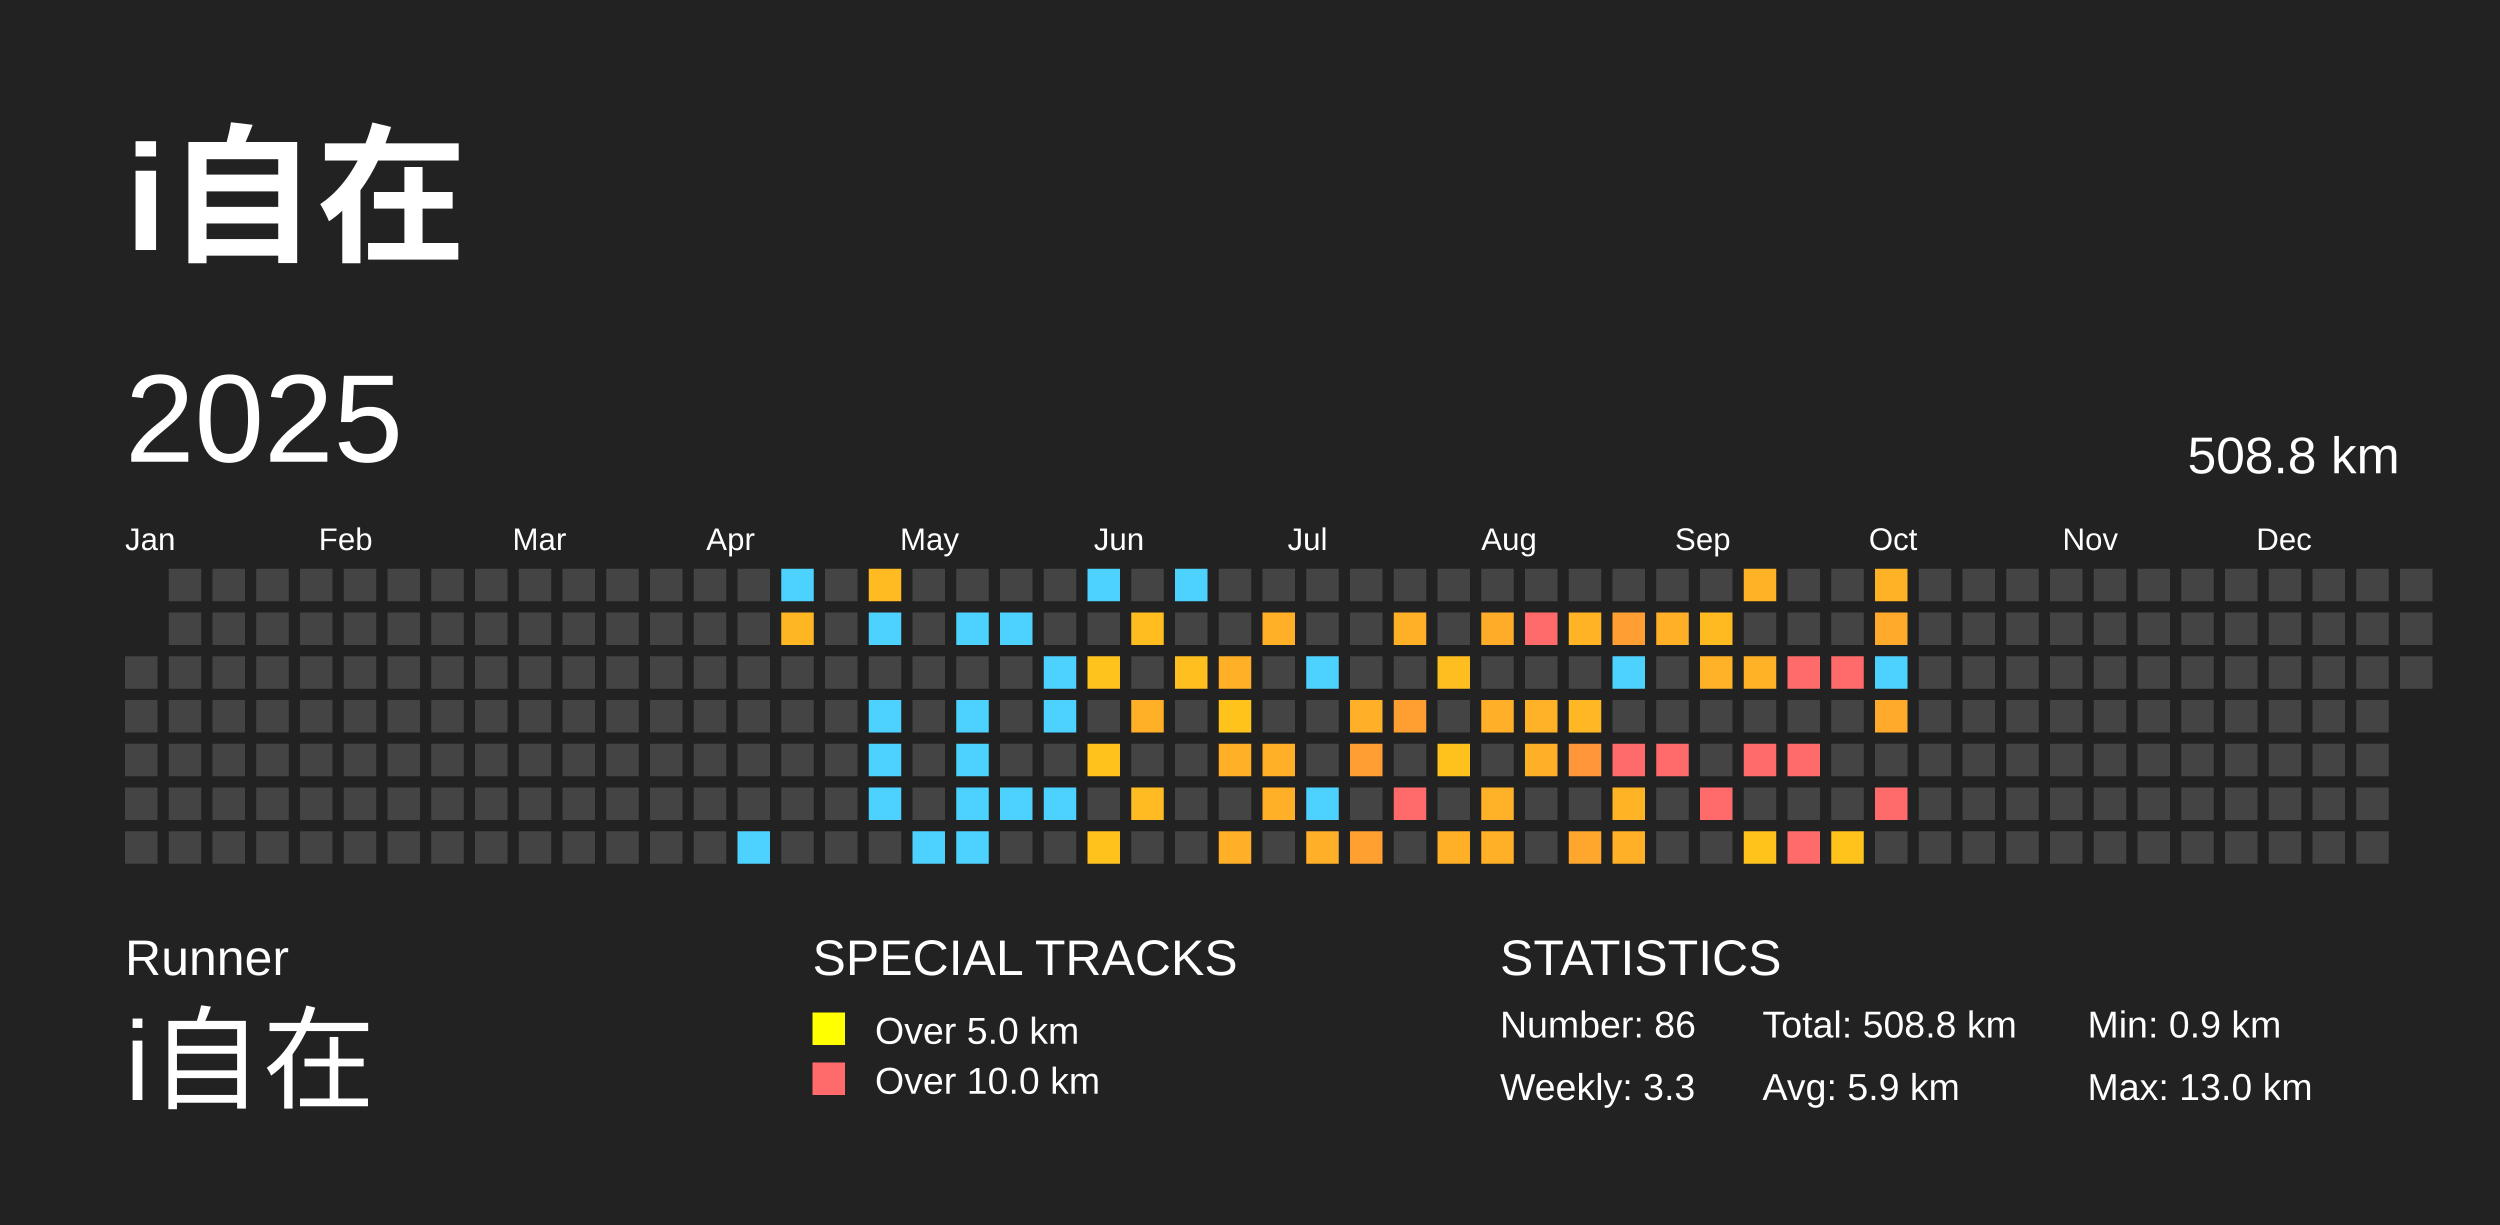
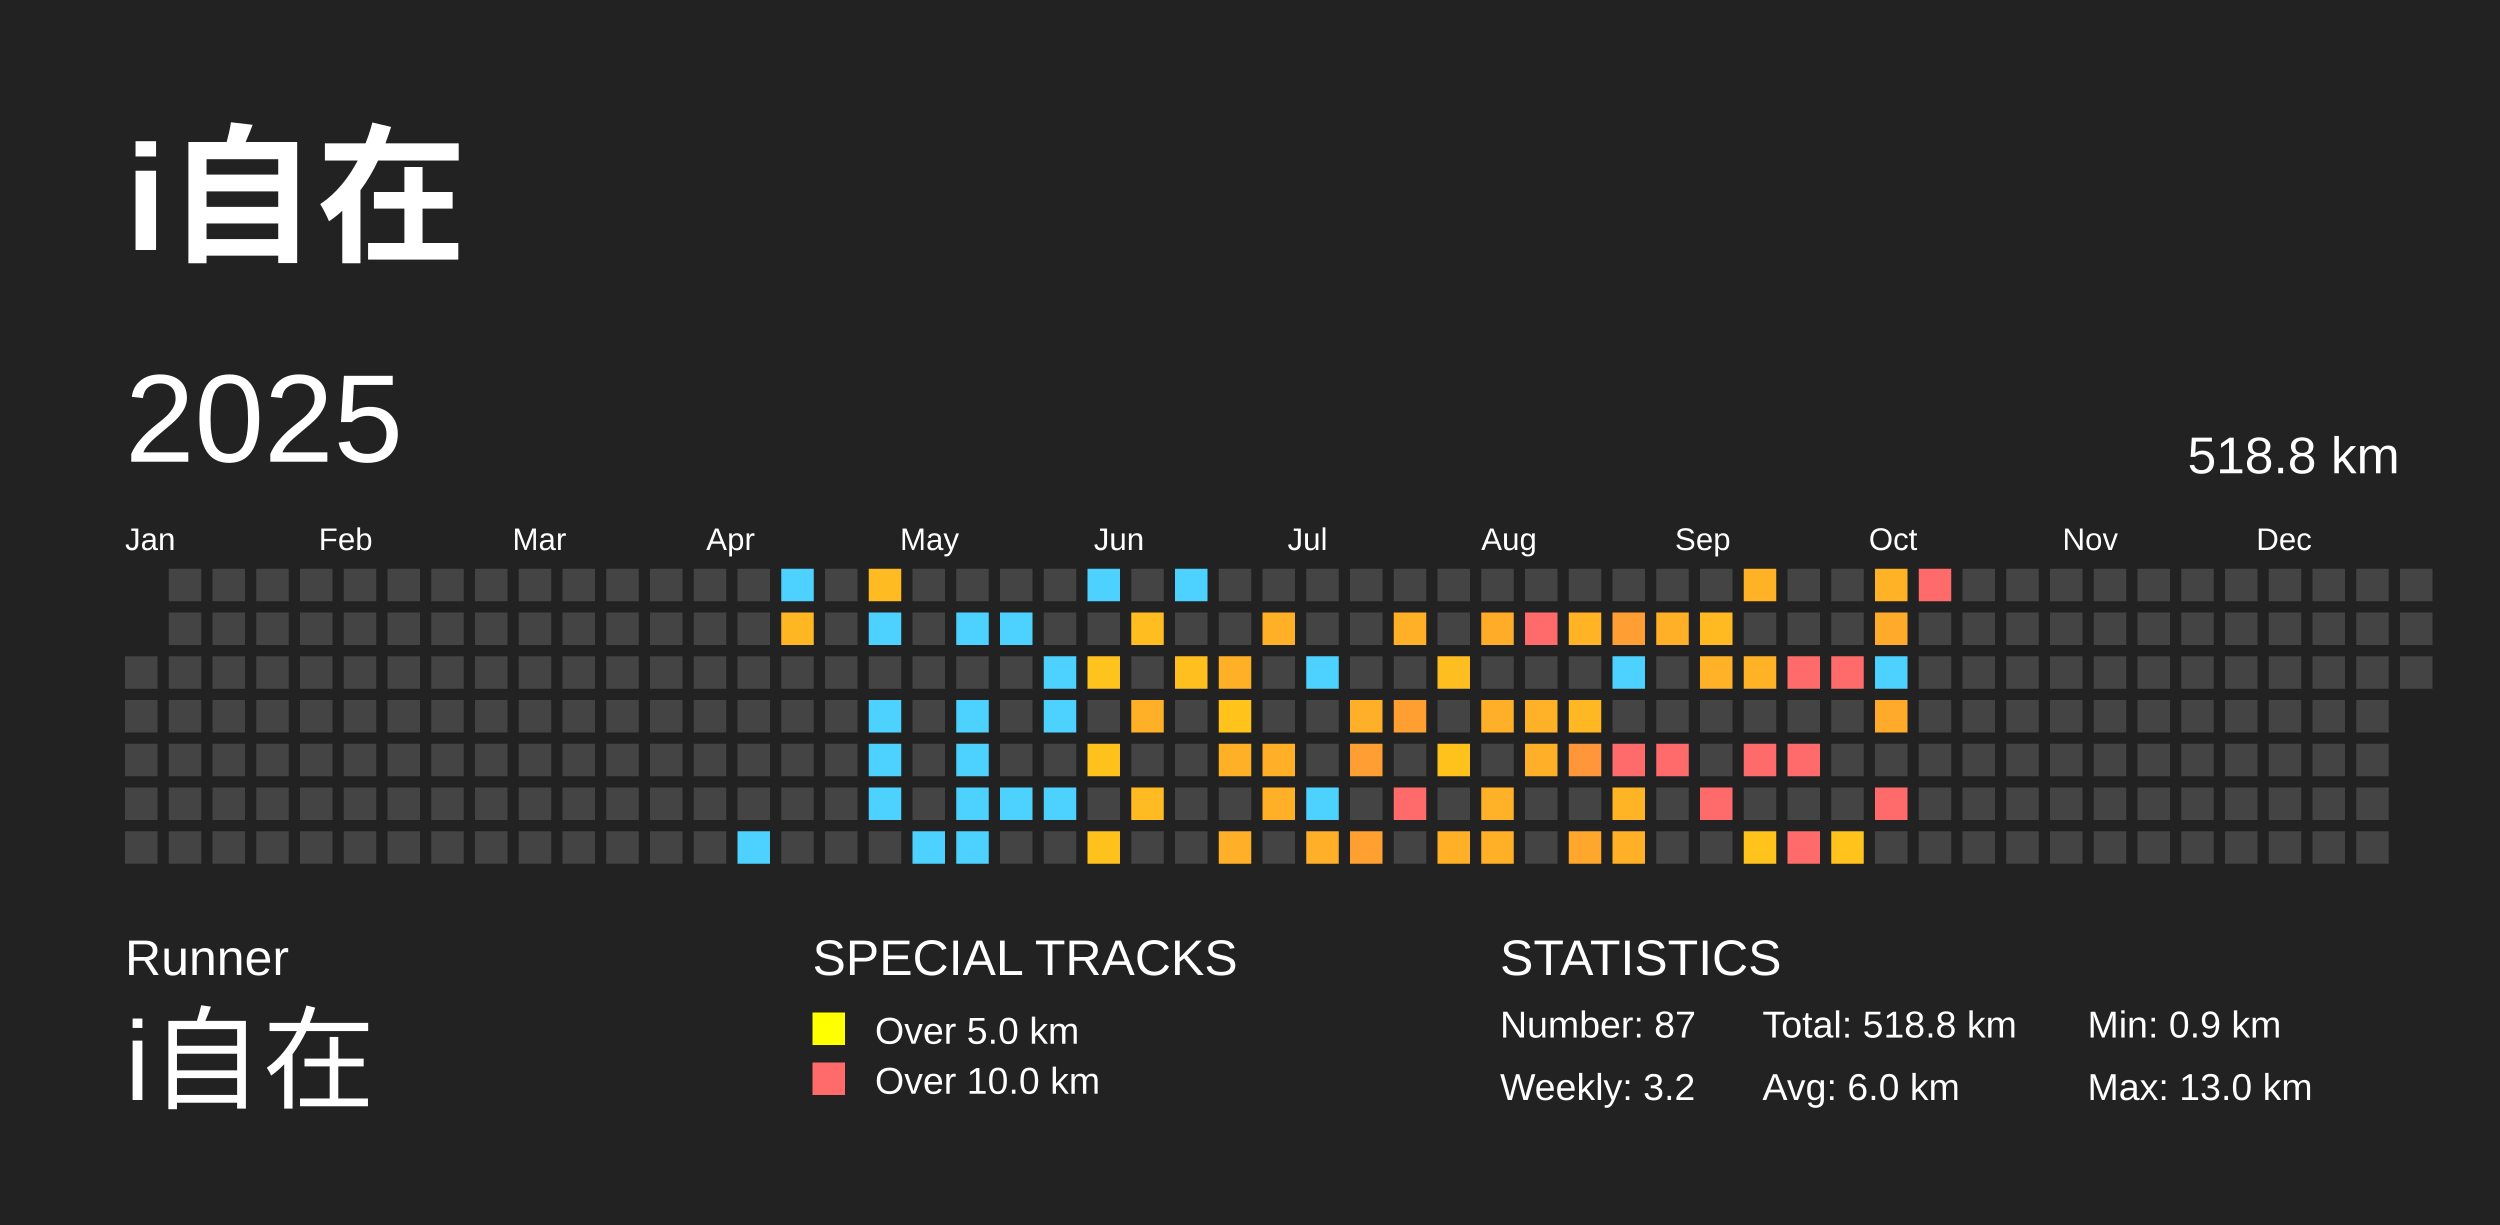
<svg xmlns="http://www.w3.org/2000/svg" baseProfile="full" height="98mm" version="1.1" viewBox="0,0,200,98" width="200mm">
  <defs />
  <rect fill="#222222" height="98" width="200" x="0" y="0" />
  <text fill="#FFFFFF" style="font-size:12px; font-family:Arial; font-weight:bold;" x="10" y="20">i自在</text>
  <text fill="#FFFFFF" style="font-size:4px; font-family:Arial" x="10" y="78">Runner</text>
  <text fill="#FFFFFF" style="font-size:9px; font-family:Arial" x="10" y="88">i自在</text>
  <text fill="#FFFFFF" style="font-size:4px; font-family:Arial" x="65" y="78">SPECIAL TRACKS</text>
  <rect fill="#FFFF00" height="2.6" width="2.6" x="65" y="81" />
  <text fill="#FFFFFF" style="font-size:3px; font-family:Arial" x="70" y="83.5">Over 5.0 km</text>
  <rect fill="#FF6B6B" height="2.6" width="2.6" x="65" y="85" />
  <text fill="#FFFFFF" style="font-size:3px; font-family:Arial" x="70" y="87.5">Over 10.0 km</text>
  <text fill="#FFFFFF" style="font-size:4px; font-family:Arial" x="120" y="78">STATISTICS</text>
-   <text fill="#FFFFFF" style="font-size:3px; font-family:Arial" x="120" y="83">Number: 86</text>
-   <text fill="#FFFFFF" style="font-size:3px; font-family:Arial" x="120" y="88">Weekly: 3.3</text>
-   <text fill="#FFFFFF" style="font-size:3px; font-family:Arial" x="141" y="83">Total: 508.8 km</text>
-   <text fill="#FFFFFF" style="font-size:3px; font-family:Arial" x="141" y="88">Avg: 5.9 km</text>
+   <text fill="#FFFFFF" style="font-size:3px; font-family:Arial" x="120" y="83">Number: 87</text>
+   <text fill="#FFFFFF" style="font-size:3px; font-family:Arial" x="120" y="88">Weekly: 3.2</text>
+   <text fill="#FFFFFF" style="font-size:3px; font-family:Arial" x="141" y="83">Total: 518.8 km</text>
+   <text fill="#FFFFFF" style="font-size:3px; font-family:Arial" x="141" y="88">Avg: 6.0 km</text>
  <text fill="#FFFFFF" style="font-size:3px; font-family:Arial" x="167" y="83">Min: 0.9 km</text>
  <text fill="#FFFFFF" style="font-size:3px; font-family:Arial" x="167" y="88">Max: 13.0 km</text>
  <text dominant-baseline="hanging" fill="#FFFFFF" style="font-size:10.0px; font-family:Arial;" x="10" y="30">2025</text>
-   <text dominant-baseline="hanging" fill="#FFFFFF" style="font-size:4.125px; font-family:Arial;" x="175" y="35">508.8 km</text>
+   <text dominant-baseline="hanging" fill="#FFFFFF" style="font-size:4.125px; font-family:Arial;" x="175" y="35">518.8 km</text>
  <text fill="#FFFFFF" style="font-size:2.5px; font-family:Arial" x="10.0" y="44">Jan</text>
  <text fill="#FFFFFF" style="font-size:2.5px; font-family:Arial" x="25.5" y="44">Feb</text>
  <text fill="#FFFFFF" style="font-size:2.5px; font-family:Arial" x="41.0" y="44">Mar</text>
  <text fill="#FFFFFF" style="font-size:2.5px; font-family:Arial" x="56.5" y="44">Apr</text>
  <text fill="#FFFFFF" style="font-size:2.5px; font-family:Arial" x="72.0" y="44">May</text>
  <text fill="#FFFFFF" style="font-size:2.5px; font-family:Arial" x="87.5" y="44">Jun</text>
  <text fill="#FFFFFF" style="font-size:2.5px; font-family:Arial" x="103.0" y="44">Jul</text>
  <text fill="#FFFFFF" style="font-size:2.5px; font-family:Arial" x="118.5" y="44">Aug</text>
  <text fill="#FFFFFF" style="font-size:2.5px; font-family:Arial" x="134.0" y="44">Sep</text>
  <text fill="#FFFFFF" style="font-size:2.5px; font-family:Arial" x="149.5" y="44">Oct</text>
  <text fill="#FFFFFF" style="font-size:2.5px; font-family:Arial" x="165.0" y="44">Nov</text>
  <text fill="#FFFFFF" style="font-size:2.5px; font-family:Arial" x="180.5" y="44">Dec</text>
  <rect fill="#444444" height="2.6" width="2.6" x="10.0" y="52.5" />
  <rect fill="#444444" height="2.6" width="2.6" x="10.0" y="56.0" />
  <rect fill="#444444" height="2.6" width="2.6" x="10.0" y="59.5" />
  <rect fill="#444444" height="2.6" width="2.6" x="10.0" y="63.0" />
  <rect fill="#444444" height="2.6" width="2.6" x="10.0" y="66.5" />
  <rect fill="#444444" height="2.6" width="2.6" x="13.5" y="45.5" />
  <rect fill="#444444" height="2.6" width="2.6" x="13.5" y="49.0" />
  <rect fill="#444444" height="2.6" width="2.6" x="13.5" y="52.5" />
  <rect fill="#444444" height="2.6" width="2.6" x="13.5" y="56.0" />
  <rect fill="#444444" height="2.6" width="2.6" x="13.5" y="59.5" />
  <rect fill="#444444" height="2.6" width="2.6" x="13.5" y="63.0" />
  <rect fill="#444444" height="2.6" width="2.6" x="13.5" y="66.5" />
  <rect fill="#444444" height="2.6" width="2.6" x="17.0" y="45.5" />
  <rect fill="#444444" height="2.6" width="2.6" x="17.0" y="49.0" />
  <rect fill="#444444" height="2.6" width="2.6" x="17.0" y="52.5" />
  <rect fill="#444444" height="2.6" width="2.6" x="17.0" y="56.0" />
  <rect fill="#444444" height="2.6" width="2.6" x="17.0" y="59.5" />
  <rect fill="#444444" height="2.6" width="2.6" x="17.0" y="63.0" />
  <rect fill="#444444" height="2.6" width="2.6" x="17.0" y="66.5" />
  <rect fill="#444444" height="2.6" width="2.6" x="20.5" y="45.5" />
  <rect fill="#444444" height="2.6" width="2.6" x="20.5" y="49.0" />
  <rect fill="#444444" height="2.6" width="2.6" x="20.5" y="52.5" />
  <rect fill="#444444" height="2.6" width="2.6" x="20.5" y="56.0" />
  <rect fill="#444444" height="2.6" width="2.6" x="20.5" y="59.5" />
  <rect fill="#444444" height="2.6" width="2.6" x="20.5" y="63.0" />
  <rect fill="#444444" height="2.6" width="2.6" x="20.5" y="66.5" />
  <rect fill="#444444" height="2.6" width="2.6" x="24.0" y="45.5" />
  <rect fill="#444444" height="2.6" width="2.6" x="24.0" y="49.0" />
  <rect fill="#444444" height="2.6" width="2.6" x="24.0" y="52.5" />
  <rect fill="#444444" height="2.6" width="2.6" x="24.0" y="56.0" />
  <rect fill="#444444" height="2.6" width="2.6" x="24.0" y="59.5" />
  <rect fill="#444444" height="2.6" width="2.6" x="24.0" y="63.0" />
  <rect fill="#444444" height="2.6" width="2.6" x="24.0" y="66.5" />
  <rect fill="#444444" height="2.6" width="2.6" x="27.5" y="45.5" />
  <rect fill="#444444" height="2.6" width="2.6" x="27.5" y="49.0" />
  <rect fill="#444444" height="2.6" width="2.6" x="27.5" y="52.5" />
  <rect fill="#444444" height="2.6" width="2.6" x="27.5" y="56.0" />
  <rect fill="#444444" height="2.6" width="2.6" x="27.5" y="59.5" />
  <rect fill="#444444" height="2.6" width="2.6" x="27.5" y="63.0" />
  <rect fill="#444444" height="2.6" width="2.6" x="27.5" y="66.5" />
  <rect fill="#444444" height="2.6" width="2.6" x="31.0" y="45.5" />
  <rect fill="#444444" height="2.6" width="2.6" x="31.0" y="49.0" />
  <rect fill="#444444" height="2.6" width="2.6" x="31.0" y="52.5" />
  <rect fill="#444444" height="2.6" width="2.6" x="31.0" y="56.0" />
  <rect fill="#444444" height="2.6" width="2.6" x="31.0" y="59.5" />
  <rect fill="#444444" height="2.6" width="2.6" x="31.0" y="63.0" />
  <rect fill="#444444" height="2.6" width="2.6" x="31.0" y="66.5" />
  <rect fill="#444444" height="2.6" width="2.6" x="34.5" y="45.5" />
  <rect fill="#444444" height="2.6" width="2.6" x="34.5" y="49.0" />
  <rect fill="#444444" height="2.6" width="2.6" x="34.5" y="52.5" />
  <rect fill="#444444" height="2.6" width="2.6" x="34.5" y="56.0" />
  <rect fill="#444444" height="2.6" width="2.6" x="34.5" y="59.5" />
  <rect fill="#444444" height="2.6" width="2.6" x="34.5" y="63.0" />
  <rect fill="#444444" height="2.6" width="2.6" x="34.5" y="66.5" />
  <rect fill="#444444" height="2.6" width="2.6" x="38.0" y="45.5" />
  <rect fill="#444444" height="2.6" width="2.6" x="38.0" y="49.0" />
  <rect fill="#444444" height="2.6" width="2.6" x="38.0" y="52.5" />
  <rect fill="#444444" height="2.6" width="2.6" x="38.0" y="56.0" />
  <rect fill="#444444" height="2.6" width="2.6" x="38.0" y="59.5" />
  <rect fill="#444444" height="2.6" width="2.6" x="38.0" y="63.0" />
  <rect fill="#444444" height="2.6" width="2.6" x="38.0" y="66.5" />
  <rect fill="#444444" height="2.6" width="2.6" x="41.5" y="45.5" />
  <rect fill="#444444" height="2.6" width="2.6" x="41.5" y="49.0" />
  <rect fill="#444444" height="2.6" width="2.6" x="41.5" y="52.5" />
  <rect fill="#444444" height="2.6" width="2.6" x="41.5" y="56.0" />
  <rect fill="#444444" height="2.6" width="2.6" x="41.5" y="59.5" />
  <rect fill="#444444" height="2.6" width="2.6" x="41.5" y="63.0" />
  <rect fill="#444444" height="2.6" width="2.6" x="41.5" y="66.5" />
  <rect fill="#444444" height="2.6" width="2.6" x="45.0" y="45.5" />
  <rect fill="#444444" height="2.6" width="2.6" x="45.0" y="49.0" />
  <rect fill="#444444" height="2.6" width="2.6" x="45.0" y="52.5" />
  <rect fill="#444444" height="2.6" width="2.6" x="45.0" y="56.0" />
  <rect fill="#444444" height="2.6" width="2.6" x="45.0" y="59.5" />
  <rect fill="#444444" height="2.6" width="2.6" x="45.0" y="63.0" />
  <rect fill="#444444" height="2.6" width="2.6" x="45.0" y="66.5" />
  <rect fill="#444444" height="2.6" width="2.6" x="48.5" y="45.5" />
  <rect fill="#444444" height="2.6" width="2.6" x="48.5" y="49.0" />
  <rect fill="#444444" height="2.6" width="2.6" x="48.5" y="52.5" />
  <rect fill="#444444" height="2.6" width="2.6" x="48.5" y="56.0" />
  <rect fill="#444444" height="2.6" width="2.6" x="48.5" y="59.5" />
  <rect fill="#444444" height="2.6" width="2.6" x="48.5" y="63.0" />
  <rect fill="#444444" height="2.6" width="2.6" x="48.5" y="66.5" />
  <rect fill="#444444" height="2.6" width="2.6" x="52.0" y="45.5" />
  <rect fill="#444444" height="2.6" width="2.6" x="52.0" y="49.0" />
  <rect fill="#444444" height="2.6" width="2.6" x="52.0" y="52.5" />
  <rect fill="#444444" height="2.6" width="2.6" x="52.0" y="56.0" />
  <rect fill="#444444" height="2.6" width="2.6" x="52.0" y="59.5" />
  <rect fill="#444444" height="2.6" width="2.6" x="52.0" y="63.0" />
  <rect fill="#444444" height="2.6" width="2.6" x="52.0" y="66.5" />
  <rect fill="#444444" height="2.6" width="2.6" x="55.5" y="45.5" />
  <rect fill="#444444" height="2.6" width="2.6" x="55.5" y="49.0" />
  <rect fill="#444444" height="2.6" width="2.6" x="55.5" y="52.5" />
  <rect fill="#444444" height="2.6" width="2.6" x="55.5" y="56.0" />
  <rect fill="#444444" height="2.6" width="2.6" x="55.5" y="59.5" />
  <rect fill="#444444" height="2.6" width="2.6" x="55.5" y="63.0" />
  <rect fill="#444444" height="2.6" width="2.6" x="55.5" y="66.5" />
  <rect fill="#444444" height="2.6" width="2.6" x="59.0" y="45.5" />
  <rect fill="#444444" height="2.6" width="2.6" x="59.0" y="49.0" />
  <rect fill="#444444" height="2.6" width="2.6" x="59.0" y="52.5" />
  <rect fill="#444444" height="2.6" width="2.6" x="59.0" y="56.0" />
  <rect fill="#444444" height="2.6" width="2.6" x="59.0" y="59.5" />
  <rect fill="#444444" height="2.6" width="2.6" x="59.0" y="63.0" />
  <rect fill="#4dd2ff" height="2.6" width="2.6" x="59.0" y="66.5" />
  <rect fill="#4dd2ff" height="2.6" width="2.6" x="62.5" y="45.5" />
  <rect fill="#ffb623" height="2.6" width="2.6" x="62.5" y="49.0" />
  <rect fill="#444444" height="2.6" width="2.6" x="62.5" y="52.5" />
  <rect fill="#444444" height="2.6" width="2.6" x="62.5" y="56.0" />
  <rect fill="#444444" height="2.6" width="2.6" x="62.5" y="59.5" />
  <rect fill="#444444" height="2.6" width="2.6" x="62.5" y="63.0" />
  <rect fill="#444444" height="2.6" width="2.6" x="62.5" y="66.5" />
  <rect fill="#444444" height="2.6" width="2.6" x="66.0" y="45.5" />
  <rect fill="#444444" height="2.6" width="2.6" x="66.0" y="49.0" />
  <rect fill="#444444" height="2.6" width="2.6" x="66.0" y="52.5" />
  <rect fill="#444444" height="2.6" width="2.6" x="66.0" y="56.0" />
  <rect fill="#444444" height="2.6" width="2.6" x="66.0" y="59.5" />
  <rect fill="#444444" height="2.6" width="2.6" x="66.0" y="63.0" />
  <rect fill="#444444" height="2.6" width="2.6" x="66.0" y="66.5" />
  <rect fill="#ffbb21" height="2.6" width="2.6" x="69.5" y="45.5" />
  <rect fill="#4dd2ff" height="2.6" width="2.6" x="69.5" y="49.0" />
  <rect fill="#444444" height="2.6" width="2.6" x="69.5" y="52.5" />
  <rect fill="#4dd2ff" height="2.6" width="2.6" x="69.5" y="56.0" />
  <rect fill="#4dd2ff" height="2.6" width="2.6" x="69.5" y="59.5" />
  <rect fill="#4dd2ff" height="2.6" width="2.6" x="69.5" y="63.0" />
  <rect fill="#444444" height="2.6" width="2.6" x="69.5" y="66.5" />
  <rect fill="#444444" height="2.6" width="2.6" x="73.0" y="45.5" />
  <rect fill="#444444" height="2.6" width="2.6" x="73.0" y="49.0" />
  <rect fill="#444444" height="2.6" width="2.6" x="73.0" y="52.5" />
  <rect fill="#444444" height="2.6" width="2.6" x="73.0" y="56.0" />
  <rect fill="#444444" height="2.6" width="2.6" x="73.0" y="59.5" />
  <rect fill="#444444" height="2.6" width="2.6" x="73.0" y="63.0" />
  <rect fill="#4dd2ff" height="2.6" width="2.6" x="73.0" y="66.5" />
  <rect fill="#444444" height="2.6" width="2.6" x="76.5" y="45.5" />
  <rect fill="#4dd2ff" height="2.6" width="2.6" x="76.5" y="49.0" />
  <rect fill="#444444" height="2.6" width="2.6" x="76.5" y="52.5" />
  <rect fill="#4dd2ff" height="2.6" width="2.6" x="76.5" y="56.0" />
  <rect fill="#4dd2ff" height="2.6" width="2.6" x="76.5" y="59.5" />
  <rect fill="#4dd2ff" height="2.6" width="2.6" x="76.5" y="63.0" />
  <rect fill="#4dd2ff" height="2.6" width="2.6" x="76.5" y="66.5" />
  <rect fill="#444444" height="2.6" width="2.6" x="80.0" y="45.5" />
  <rect fill="#4dd2ff" height="2.6" width="2.6" x="80.0" y="49.0" />
  <rect fill="#444444" height="2.6" width="2.6" x="80.0" y="52.5" />
  <rect fill="#444444" height="2.6" width="2.6" x="80.0" y="56.0" />
  <rect fill="#444444" height="2.6" width="2.6" x="80.0" y="59.5" />
  <rect fill="#4dd2ff" height="2.6" width="2.6" x="80.0" y="63.0" />
  <rect fill="#444444" height="2.6" width="2.6" x="80.0" y="66.5" />
  <rect fill="#444444" height="2.6" width="2.6" x="83.5" y="45.5" />
  <rect fill="#444444" height="2.6" width="2.6" x="83.5" y="49.0" />
  <rect fill="#4dd2ff" height="2.6" width="2.6" x="83.5" y="52.5" />
  <rect fill="#4dd2ff" height="2.6" width="2.6" x="83.5" y="56.0" />
  <rect fill="#444444" height="2.6" width="2.6" x="83.5" y="59.5" />
  <rect fill="#4dd2ff" height="2.6" width="2.6" x="83.5" y="63.0" />
  <rect fill="#444444" height="2.6" width="2.6" x="83.5" y="66.5" />
  <rect fill="#4dd2ff" height="2.6" width="2.6" x="87.0" y="45.5" />
  <rect fill="#444444" height="2.6" width="2.6" x="87.0" y="49.0" />
  <rect fill="#ffc31d" height="2.6" width="2.6" x="87.0" y="52.5" />
  <rect fill="#444444" height="2.6" width="2.6" x="87.0" y="56.0" />
  <rect fill="#ffc21d" height="2.6" width="2.6" x="87.0" y="59.5" />
  <rect fill="#444444" height="2.6" width="2.6" x="87.0" y="63.0" />
  <rect fill="#ffc21d" height="2.6" width="2.6" x="87.0" y="66.5" />
  <rect fill="#444444" height="2.6" width="2.6" x="90.5" y="45.5" />
  <rect fill="#ffbd1f" height="2.6" width="2.6" x="90.5" y="49.0" />
  <rect fill="#444444" height="2.6" width="2.6" x="90.5" y="52.5" />
  <rect fill="#ffb027" height="2.6" width="2.6" x="90.5" y="56.0" />
  <rect fill="#444444" height="2.6" width="2.6" x="90.5" y="59.5" />
  <rect fill="#ffbb21" height="2.6" width="2.6" x="90.5" y="63.0" />
  <rect fill="#444444" height="2.6" width="2.6" x="90.5" y="66.5" />
  <rect fill="#4dd2ff" height="2.6" width="2.6" x="94.0" y="45.5" />
  <rect fill="#444444" height="2.6" width="2.6" x="94.0" y="49.0" />
  <rect fill="#ffbf1e" height="2.6" width="2.6" x="94.0" y="52.5" />
  <rect fill="#444444" height="2.6" width="2.6" x="94.0" y="56.0" />
  <rect fill="#444444" height="2.6" width="2.6" x="94.0" y="59.5" />
  <rect fill="#444444" height="2.6" width="2.6" x="94.0" y="63.0" />
  <rect fill="#444444" height="2.6" width="2.6" x="94.0" y="66.5" />
  <rect fill="#444444" height="2.6" width="2.6" x="97.5" y="45.5" />
  <rect fill="#444444" height="2.6" width="2.6" x="97.5" y="49.0" />
  <rect fill="#ffb027" height="2.6" width="2.6" x="97.5" y="52.5" />
  <rect fill="#ffc31c" height="2.6" width="2.6" x="97.5" y="56.0" />
  <rect fill="#ffb027" height="2.6" width="2.6" x="97.5" y="59.5" />
  <rect fill="#444444" height="2.6" width="2.6" x="97.5" y="63.0" />
  <rect fill="#ffaf28" height="2.6" width="2.6" x="97.5" y="66.5" />
  <rect fill="#444444" height="2.6" width="2.6" x="101.0" y="45.5" />
  <rect fill="#ffb027" height="2.6" width="2.6" x="101.0" y="49.0" />
  <rect fill="#444444" height="2.6" width="2.6" x="101.0" y="52.5" />
  <rect fill="#444444" height="2.6" width="2.6" x="101.0" y="56.0" />
  <rect fill="#ffb027" height="2.6" width="2.6" x="101.0" y="59.5" />
  <rect fill="#ffb027" height="2.6" width="2.6" x="101.0" y="63.0" />
  <rect fill="#444444" height="2.6" width="2.6" x="101.0" y="66.5" />
  <rect fill="#444444" height="2.6" width="2.6" x="104.5" y="45.5" />
  <rect fill="#444444" height="2.6" width="2.6" x="104.5" y="49.0" />
  <rect fill="#4dd2ff" height="2.6" width="2.6" x="104.5" y="52.5" />
  <rect fill="#444444" height="2.6" width="2.6" x="104.5" y="56.0" />
  <rect fill="#444444" height="2.6" width="2.6" x="104.5" y="59.5" />
  <rect fill="#4dd2ff" height="2.6" width="2.6" x="104.5" y="63.0" />
  <rect fill="#ffaf28" height="2.6" width="2.6" x="104.5" y="66.5" />
  <rect fill="#444444" height="2.6" width="2.6" x="108.0" y="45.5" />
  <rect fill="#444444" height="2.6" width="2.6" x="108.0" y="49.0" />
  <rect fill="#444444" height="2.6" width="2.6" x="108.0" y="52.5" />
  <rect fill="#ffaf28" height="2.6" width="2.6" x="108.0" y="56.0" />
  <rect fill="#ff9e33" height="2.6" width="2.6" x="108.0" y="59.5" />
  <rect fill="#444444" height="2.6" width="2.6" x="108.0" y="63.0" />
  <rect fill="#ffa031" height="2.6" width="2.6" x="108.0" y="66.5" />
  <rect fill="#444444" height="2.6" width="2.6" x="111.5" y="45.5" />
  <rect fill="#ffb027" height="2.6" width="2.6" x="111.5" y="49.0" />
  <rect fill="#444444" height="2.6" width="2.6" x="111.5" y="52.5" />
  <rect fill="#ff9f32" height="2.6" width="2.6" x="111.5" y="56.0" />
  <rect fill="#444444" height="2.6" width="2.6" x="111.5" y="59.5" />
  <rect fill="#FF6B6B" height="2.6" width="2.6" x="111.5" y="63.0" />
  <rect fill="#444444" height="2.6" width="2.6" x="111.5" y="66.5" />
  <rect fill="#444444" height="2.6" width="2.6" x="115.0" y="45.5" />
  <rect fill="#444444" height="2.6" width="2.6" x="115.0" y="49.0" />
  <rect fill="#ffbe1f" height="2.6" width="2.6" x="115.0" y="52.5" />
  <rect fill="#444444" height="2.6" width="2.6" x="115.0" y="56.0" />
  <rect fill="#ffc21d" height="2.6" width="2.6" x="115.0" y="59.5" />
  <rect fill="#444444" height="2.6" width="2.6" x="115.0" y="63.0" />
  <rect fill="#ffb027" height="2.6" width="2.6" x="115.0" y="66.5" />
  <rect fill="#444444" height="2.6" width="2.6" x="118.5" y="45.5" />
  <rect fill="#ffad29" height="2.6" width="2.6" x="118.5" y="49.0" />
  <rect fill="#444444" height="2.6" width="2.6" x="118.5" y="52.5" />
  <rect fill="#ffaf28" height="2.6" width="2.6" x="118.5" y="56.0" />
  <rect fill="#444444" height="2.6" width="2.6" x="118.5" y="59.5" />
  <rect fill="#ffb127" height="2.6" width="2.6" x="118.5" y="63.0" />
  <rect fill="#ffb027" height="2.6" width="2.6" x="118.5" y="66.5" />
  <rect fill="#444444" height="2.6" width="2.6" x="122.0" y="45.5" />
  <rect fill="#FF6B6B" height="2.6" width="2.6" x="122.0" y="49.0" />
  <rect fill="#444444" height="2.6" width="2.6" x="122.0" y="52.5" />
  <rect fill="#ffb127" height="2.6" width="2.6" x="122.0" y="56.0" />
  <rect fill="#ffaf28" height="2.6" width="2.6" x="122.0" y="59.5" />
  <rect fill="#444444" height="2.6" width="2.6" x="122.0" y="63.0" />
  <rect fill="#444444" height="2.6" width="2.6" x="122.0" y="66.5" />
  <rect fill="#444444" height="2.6" width="2.6" x="125.5" y="45.5" />
  <rect fill="#ffb325" height="2.6" width="2.6" x="125.5" y="49.0" />
  <rect fill="#444444" height="2.6" width="2.6" x="125.5" y="52.5" />
  <rect fill="#ffb723" height="2.6" width="2.6" x="125.5" y="56.0" />
  <rect fill="#ff9639" height="2.6" width="2.6" x="125.5" y="59.5" />
  <rect fill="#444444" height="2.6" width="2.6" x="125.5" y="63.0" />
  <rect fill="#ffa72d" height="2.6" width="2.6" x="125.5" y="66.5" />
  <rect fill="#444444" height="2.6" width="2.6" x="129.0" y="45.5" />
  <rect fill="#ff9e33" height="2.6" width="2.6" x="129.0" y="49.0" />
  <rect fill="#4dd2ff" height="2.6" width="2.6" x="129.0" y="52.5" />
  <rect fill="#444444" height="2.6" width="2.6" x="129.0" y="56.0" />
  <rect fill="#FF6B6B" height="2.6" width="2.6" x="129.0" y="59.5" />
  <rect fill="#ffb425" height="2.6" width="2.6" x="129.0" y="63.0" />
  <rect fill="#ffb027" height="2.6" width="2.6" x="129.0" y="66.5" />
  <rect fill="#444444" height="2.6" width="2.6" x="132.5" y="45.5" />
  <rect fill="#ffb027" height="2.6" width="2.6" x="132.5" y="49.0" />
  <rect fill="#444444" height="2.6" width="2.6" x="132.5" y="52.5" />
  <rect fill="#444444" height="2.6" width="2.6" x="132.5" y="56.0" />
  <rect fill="#FF6B6B" height="2.6" width="2.6" x="132.5" y="59.5" />
  <rect fill="#444444" height="2.6" width="2.6" x="132.5" y="63.0" />
  <rect fill="#444444" height="2.6" width="2.6" x="132.5" y="66.5" />
  <rect fill="#444444" height="2.6" width="2.6" x="136.0" y="45.5" />
  <rect fill="#ffba21" height="2.6" width="2.6" x="136.0" y="49.0" />
  <rect fill="#ffb127" height="2.6" width="2.6" x="136.0" y="52.5" />
  <rect fill="#444444" height="2.6" width="2.6" x="136.0" y="56.0" />
  <rect fill="#444444" height="2.6" width="2.6" x="136.0" y="59.5" />
  <rect fill="#FF6B6B" height="2.6" width="2.6" x="136.0" y="63.0" />
  <rect fill="#444444" height="2.6" width="2.6" x="136.0" y="66.5" />
  <rect fill="#ffb226" height="2.6" width="2.6" x="139.5" y="45.5" />
  <rect fill="#444444" height="2.6" width="2.6" x="139.5" y="49.0" />
  <rect fill="#ffb226" height="2.6" width="2.6" x="139.5" y="52.5" />
  <rect fill="#444444" height="2.6" width="2.6" x="139.5" y="56.0" />
  <rect fill="#FF6B6B" height="2.6" width="2.6" x="139.5" y="59.5" />
  <rect fill="#444444" height="2.6" width="2.6" x="139.5" y="63.0" />
  <rect fill="#ffc31c" height="2.6" width="2.6" x="139.5" y="66.5" />
  <rect fill="#444444" height="2.6" width="2.6" x="143.0" y="45.5" />
  <rect fill="#444444" height="2.6" width="2.6" x="143.0" y="49.0" />
  <rect fill="#FF6B6B" height="2.6" width="2.6" x="143.0" y="52.5" />
  <rect fill="#444444" height="2.6" width="2.6" x="143.0" y="56.0" />
  <rect fill="#FF6B6B" height="2.6" width="2.6" x="143.0" y="59.5" />
  <rect fill="#444444" height="2.6" width="2.6" x="143.0" y="63.0" />
  <rect fill="#FF6B6B" height="2.6" width="2.6" x="143.0" y="66.5" />
  <rect fill="#444444" height="2.6" width="2.6" x="146.5" y="45.5" />
  <rect fill="#444444" height="2.6" width="2.6" x="146.5" y="49.0" />
  <rect fill="#FF6B6B" height="2.6" width="2.6" x="146.5" y="52.5" />
  <rect fill="#444444" height="2.6" width="2.6" x="146.5" y="56.0" />
  <rect fill="#444444" height="2.6" width="2.6" x="146.5" y="59.5" />
  <rect fill="#444444" height="2.6" width="2.6" x="146.5" y="63.0" />
  <rect fill="#ffc31c" height="2.6" width="2.6" x="146.5" y="66.5" />
  <rect fill="#ffb226" height="2.6" width="2.6" x="150.0" y="45.5" />
  <rect fill="#ffaa2b" height="2.6" width="2.6" x="150.0" y="49.0" />
  <rect fill="#4dd2ff" height="2.6" width="2.6" x="150.0" y="52.5" />
  <rect fill="#ffaa2b" height="2.6" width="2.6" x="150.0" y="56.0" />
  <rect fill="#444444" height="2.6" width="2.6" x="150.0" y="59.5" />
  <rect fill="#FF6B6B" height="2.6" width="2.6" x="150.0" y="63.0" />
  <rect fill="#444444" height="2.6" width="2.6" x="150.0" y="66.5" />
-   <rect fill="#444444" height="2.6" width="2.6" x="153.5" y="45.5" />
+   <rect fill="#FF6B6B" height="2.6" width="2.6" x="153.5" y="45.5" />
  <rect fill="#444444" height="2.6" width="2.6" x="153.5" y="49.0" />
  <rect fill="#444444" height="2.6" width="2.6" x="153.5" y="52.5" />
  <rect fill="#444444" height="2.6" width="2.6" x="153.5" y="56.0" />
  <rect fill="#444444" height="2.6" width="2.6" x="153.5" y="59.5" />
  <rect fill="#444444" height="2.6" width="2.6" x="153.5" y="63.0" />
  <rect fill="#444444" height="2.6" width="2.6" x="153.5" y="66.5" />
  <rect fill="#444444" height="2.6" width="2.6" x="157.0" y="45.5" />
  <rect fill="#444444" height="2.6" width="2.6" x="157.0" y="49.0" />
  <rect fill="#444444" height="2.6" width="2.6" x="157.0" y="52.5" />
  <rect fill="#444444" height="2.6" width="2.6" x="157.0" y="56.0" />
  <rect fill="#444444" height="2.6" width="2.6" x="157.0" y="59.5" />
  <rect fill="#444444" height="2.6" width="2.6" x="157.0" y="63.0" />
  <rect fill="#444444" height="2.6" width="2.6" x="157.0" y="66.5" />
  <rect fill="#444444" height="2.6" width="2.6" x="160.5" y="45.5" />
  <rect fill="#444444" height="2.6" width="2.6" x="160.5" y="49.0" />
  <rect fill="#444444" height="2.6" width="2.6" x="160.5" y="52.5" />
  <rect fill="#444444" height="2.6" width="2.6" x="160.5" y="56.0" />
  <rect fill="#444444" height="2.6" width="2.6" x="160.5" y="59.5" />
  <rect fill="#444444" height="2.6" width="2.6" x="160.5" y="63.0" />
  <rect fill="#444444" height="2.6" width="2.6" x="160.5" y="66.5" />
  <rect fill="#444444" height="2.6" width="2.6" x="164.0" y="45.5" />
  <rect fill="#444444" height="2.6" width="2.6" x="164.0" y="49.0" />
  <rect fill="#444444" height="2.6" width="2.6" x="164.0" y="52.5" />
  <rect fill="#444444" height="2.6" width="2.6" x="164.0" y="56.0" />
  <rect fill="#444444" height="2.6" width="2.6" x="164.0" y="59.5" />
  <rect fill="#444444" height="2.6" width="2.6" x="164.0" y="63.0" />
  <rect fill="#444444" height="2.6" width="2.6" x="164.0" y="66.5" />
  <rect fill="#444444" height="2.6" width="2.6" x="167.5" y="45.5" />
  <rect fill="#444444" height="2.6" width="2.6" x="167.5" y="49.0" />
  <rect fill="#444444" height="2.6" width="2.6" x="167.5" y="52.5" />
  <rect fill="#444444" height="2.6" width="2.6" x="167.5" y="56.0" />
  <rect fill="#444444" height="2.6" width="2.6" x="167.5" y="59.5" />
  <rect fill="#444444" height="2.6" width="2.6" x="167.5" y="63.0" />
  <rect fill="#444444" height="2.6" width="2.6" x="167.5" y="66.5" />
  <rect fill="#444444" height="2.6" width="2.6" x="171.0" y="45.5" />
  <rect fill="#444444" height="2.6" width="2.6" x="171.0" y="49.0" />
  <rect fill="#444444" height="2.6" width="2.6" x="171.0" y="52.5" />
  <rect fill="#444444" height="2.6" width="2.6" x="171.0" y="56.0" />
  <rect fill="#444444" height="2.6" width="2.6" x="171.0" y="59.5" />
  <rect fill="#444444" height="2.6" width="2.6" x="171.0" y="63.0" />
  <rect fill="#444444" height="2.6" width="2.6" x="171.0" y="66.5" />
  <rect fill="#444444" height="2.6" width="2.6" x="174.5" y="45.5" />
  <rect fill="#444444" height="2.6" width="2.6" x="174.5" y="49.0" />
  <rect fill="#444444" height="2.6" width="2.6" x="174.5" y="52.5" />
  <rect fill="#444444" height="2.6" width="2.6" x="174.5" y="56.0" />
  <rect fill="#444444" height="2.6" width="2.6" x="174.5" y="59.5" />
  <rect fill="#444444" height="2.6" width="2.6" x="174.5" y="63.0" />
  <rect fill="#444444" height="2.6" width="2.6" x="174.5" y="66.5" />
  <rect fill="#444444" height="2.6" width="2.6" x="178.0" y="45.5" />
  <rect fill="#444444" height="2.6" width="2.6" x="178.0" y="49.0" />
  <rect fill="#444444" height="2.6" width="2.6" x="178.0" y="52.5" />
  <rect fill="#444444" height="2.6" width="2.6" x="178.0" y="56.0" />
  <rect fill="#444444" height="2.6" width="2.6" x="178.0" y="59.5" />
  <rect fill="#444444" height="2.6" width="2.6" x="178.0" y="63.0" />
  <rect fill="#444444" height="2.6" width="2.6" x="178.0" y="66.5" />
  <rect fill="#444444" height="2.6" width="2.6" x="181.5" y="45.5" />
  <rect fill="#444444" height="2.6" width="2.6" x="181.5" y="49.0" />
  <rect fill="#444444" height="2.6" width="2.6" x="181.5" y="52.5" />
  <rect fill="#444444" height="2.6" width="2.6" x="181.5" y="56.0" />
  <rect fill="#444444" height="2.6" width="2.6" x="181.5" y="59.5" />
  <rect fill="#444444" height="2.6" width="2.6" x="181.5" y="63.0" />
  <rect fill="#444444" height="2.6" width="2.6" x="181.5" y="66.5" />
  <rect fill="#444444" height="2.6" width="2.6" x="185.0" y="45.5" />
  <rect fill="#444444" height="2.6" width="2.6" x="185.0" y="49.0" />
  <rect fill="#444444" height="2.6" width="2.6" x="185.0" y="52.5" />
  <rect fill="#444444" height="2.6" width="2.6" x="185.0" y="56.0" />
  <rect fill="#444444" height="2.6" width="2.6" x="185.0" y="59.5" />
  <rect fill="#444444" height="2.6" width="2.6" x="185.0" y="63.0" />
  <rect fill="#444444" height="2.6" width="2.6" x="185.0" y="66.5" />
  <rect fill="#444444" height="2.6" width="2.6" x="188.5" y="45.5" />
  <rect fill="#444444" height="2.6" width="2.6" x="188.5" y="49.0" />
  <rect fill="#444444" height="2.6" width="2.6" x="188.5" y="52.5" />
  <rect fill="#444444" height="2.6" width="2.6" x="188.5" y="56.0" />
  <rect fill="#444444" height="2.6" width="2.6" x="188.5" y="59.5" />
  <rect fill="#444444" height="2.6" width="2.6" x="188.5" y="63.0" />
  <rect fill="#444444" height="2.6" width="2.6" x="188.5" y="66.5" />
  <rect fill="#444444" height="2.6" width="2.6" x="192.0" y="45.5" />
  <rect fill="#444444" height="2.6" width="2.6" x="192.0" y="49.0" />
  <rect fill="#444444" height="2.6" width="2.6" x="192.0" y="52.5" />
</svg>
